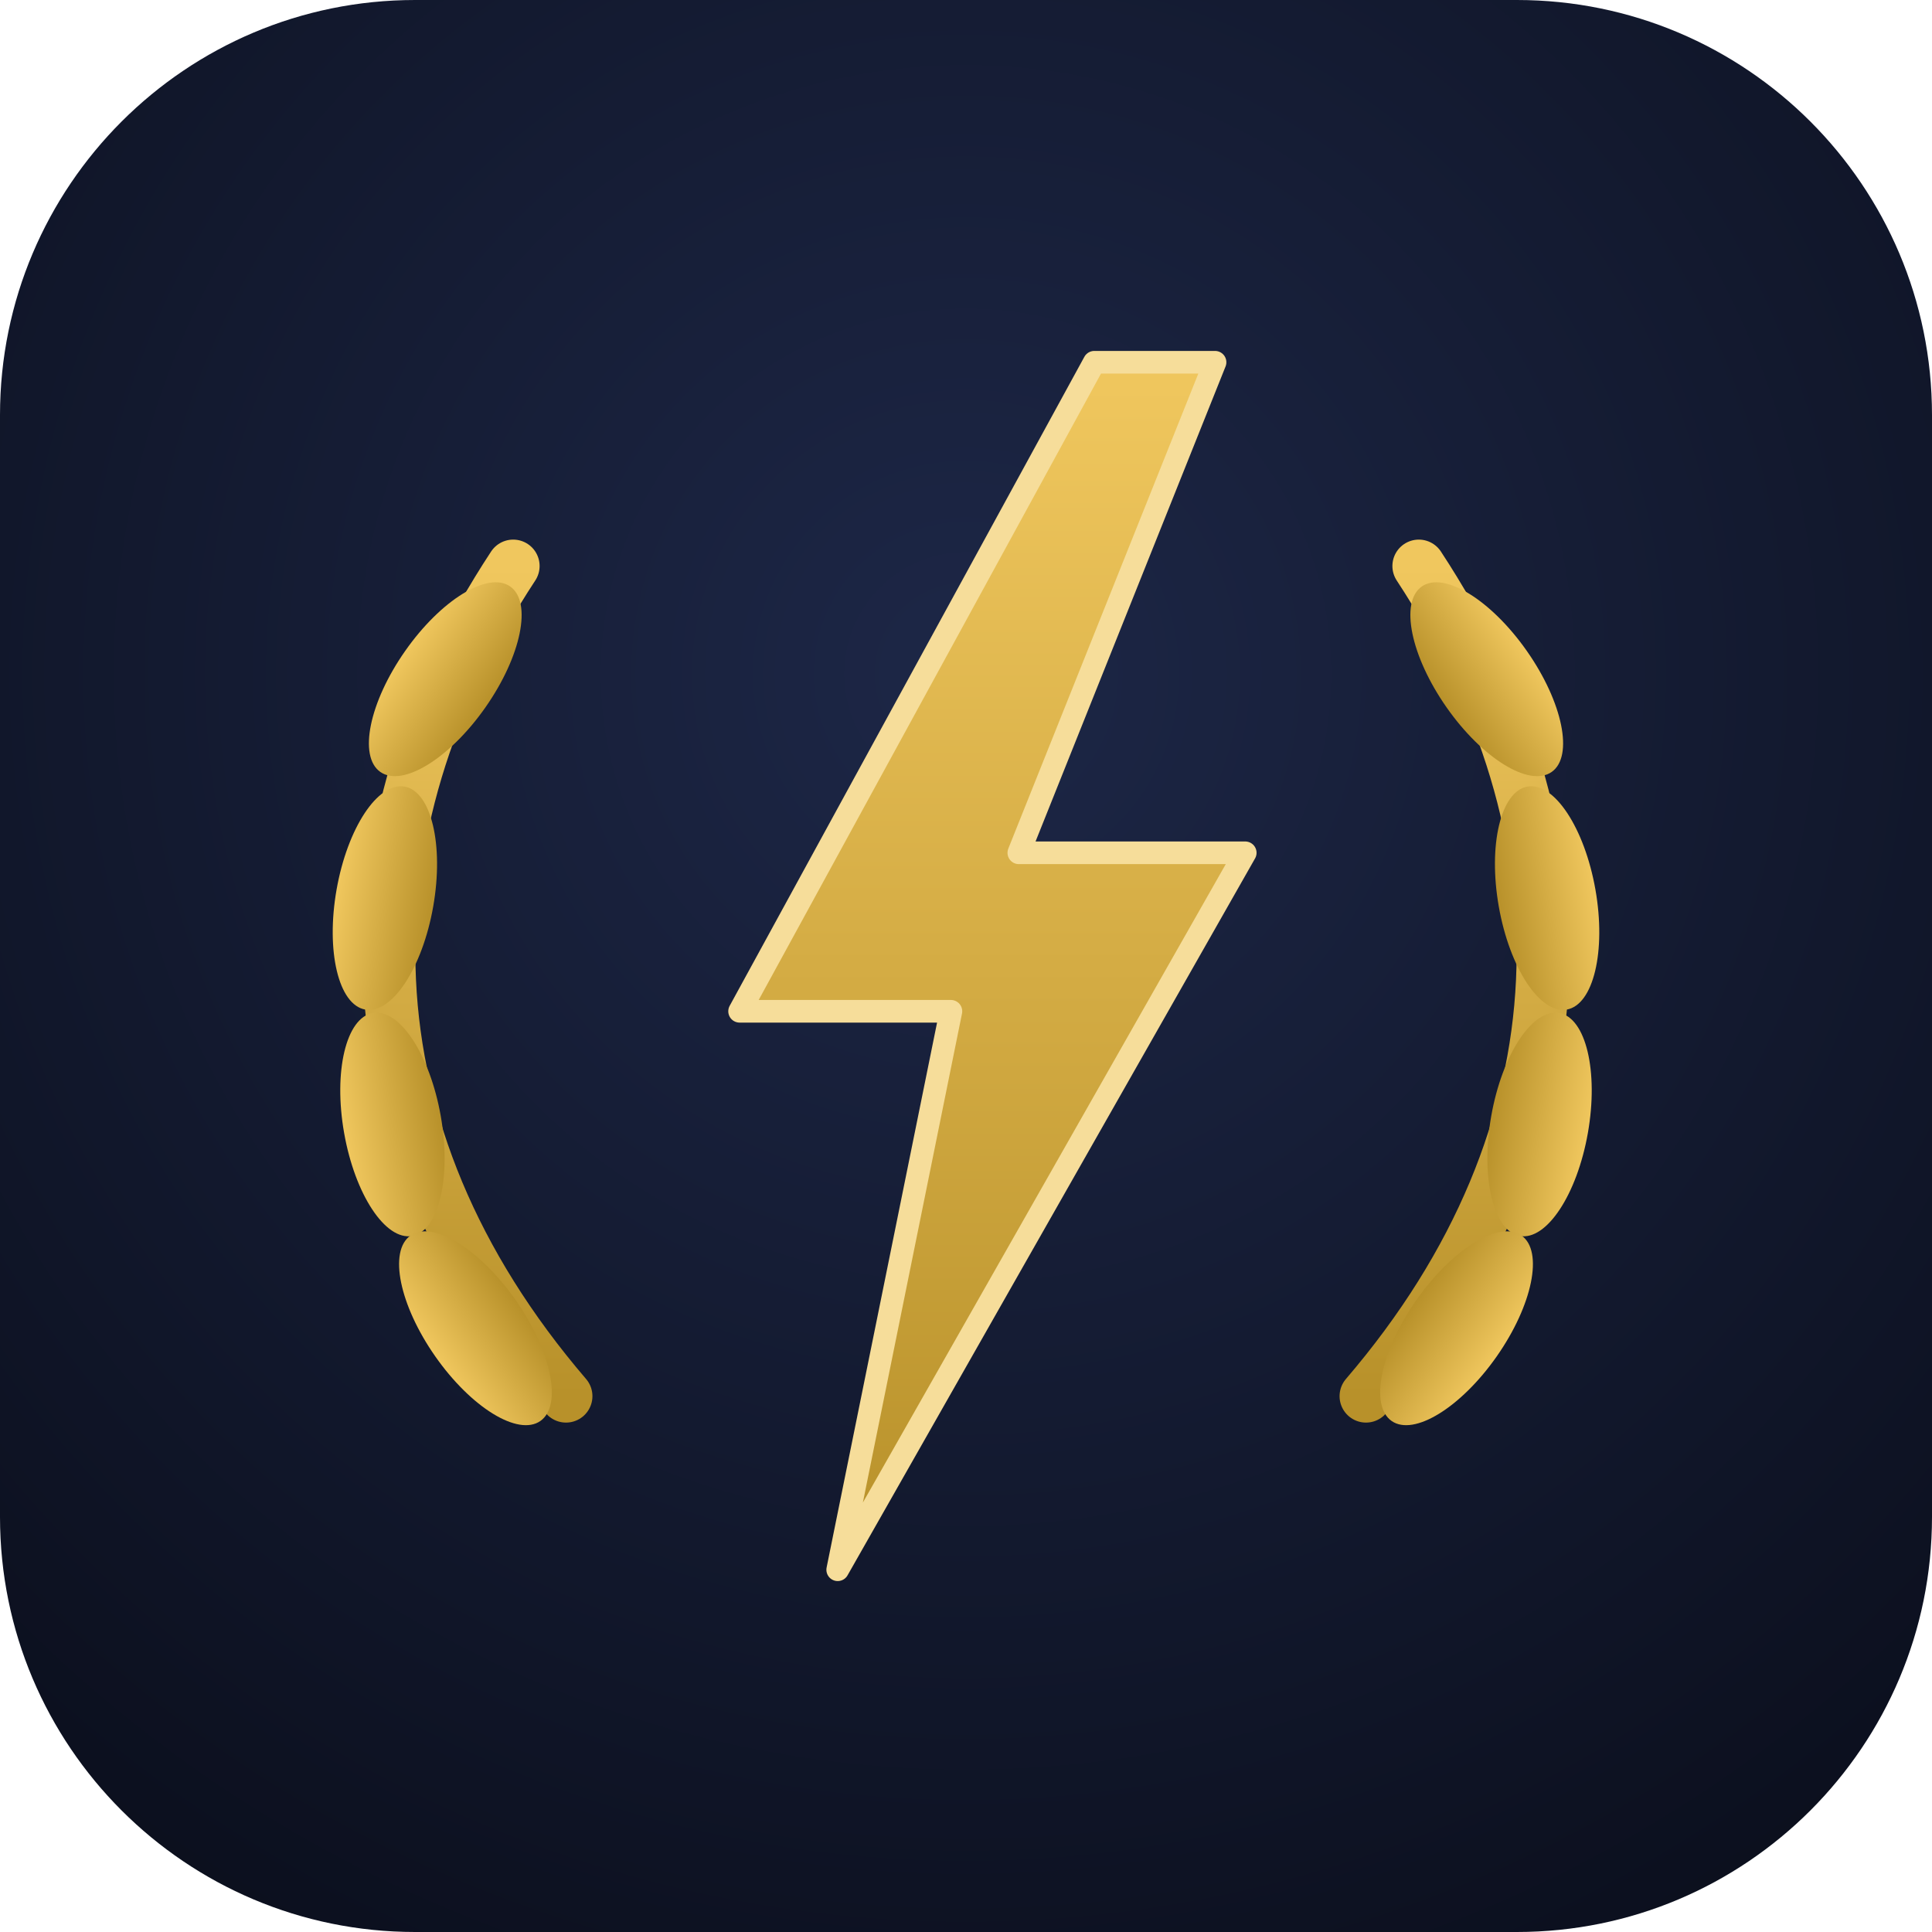
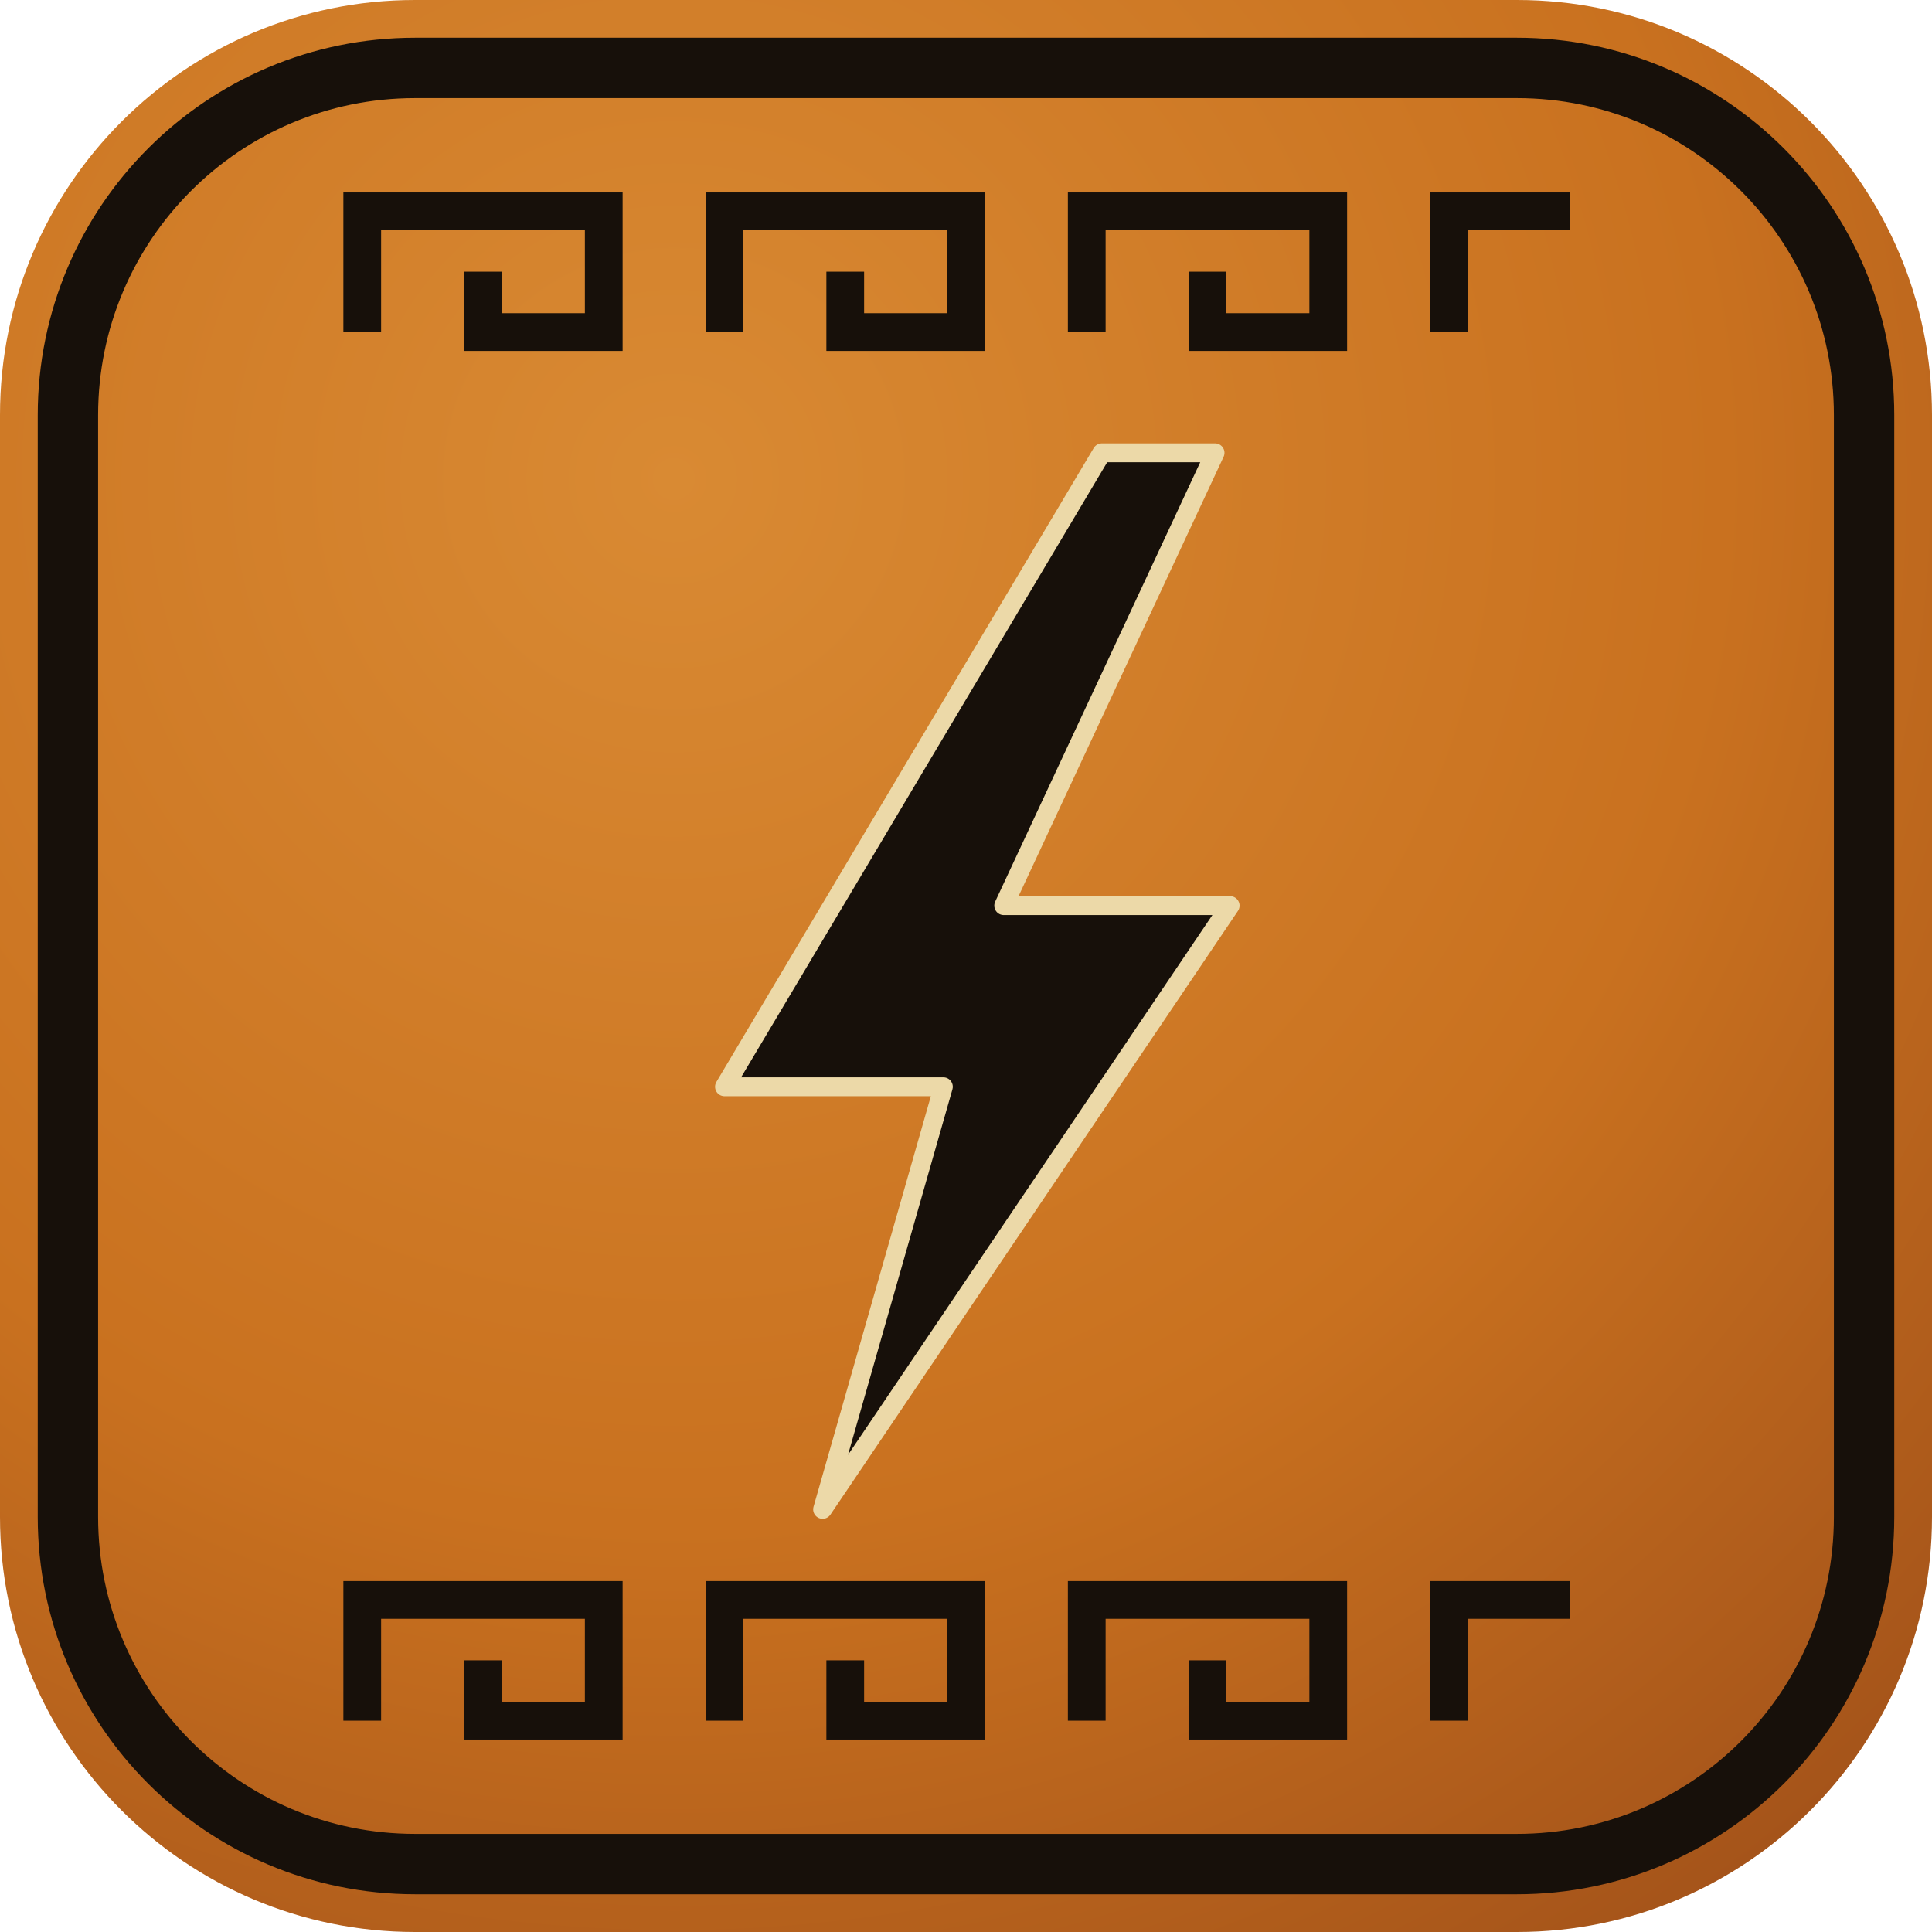
<svg xmlns="http://www.w3.org/2000/svg" viewBox="0 0 512 512">
  <defs>
-     <radialGradient id="bg" cx="50%" cy="35%" r="75%">
-       <stop offset="0%" stop-color="#1d2747" />
-       <stop offset="100%" stop-color="#0b0f1d" />
+     <radialGradient id="clay" cx="35%" cy="25%" r="90%">
+       <stop offset="0%" stop-color="#d98a33" />
+       <stop offset="60%" stop-color="#c9711f" />
+       <stop offset="100%" stop-color="#a5541a" />
    </radialGradient>
-     <linearGradient id="gold" x1="0" y1="0" x2="0" y2="1">
-       <stop offset="0%" stop-color="#f0c75e" />
-       <stop offset="100%" stop-color="#b8912a" />
-     </linearGradient>
  </defs>
-   <rect width="512" height="512" rx="110" fill="url(#bg)" />
-   <g fill="none" stroke="url(#gold)" stroke-width="14" stroke-linecap="round">
-     <path d="M136 150 C 90 220, 90 300, 150 370" />
-     <path d="M376 150 C 422 220, 422 300, 362 370" />
+   <rect width="512" height="512" rx="110" fill="url(#clay)" />
+   <rect x="18" y="18" width="476" height="476" rx="92" fill="none" stroke="#17100a" stroke-width="16" />
+   <g fill="none" stroke="#17100a" stroke-width="10">
+     <path d="M96 88 V56 H160 V88 H128 V72 M192 88 V56 H256 V88 H224 V72 M288 88 V56 H352 V88 H320 V72 M384 88 V56 H416" />
+     <path d="M96 456 V424 H160 V456 H128 V440 M192 456 V424 H256 V456 H224 V440 M288 456 V424 H352 V456 H320 V440 M384 456 V424 H416" />
  </g>
-   <g fill="url(#gold)">
-     <ellipse cx="118" cy="180" rx="30" ry="13" transform="rotate(-55 118 180)" />
-     <ellipse cx="102" cy="238" rx="30" ry="13" transform="rotate(-80 102 238)" />
-     <ellipse cx="104" cy="298" rx="30" ry="13" transform="rotate(-100 104 298)" />
-     <ellipse cx="126" cy="352" rx="30" ry="13" transform="rotate(-125 126 352)" />
-     <ellipse cx="394" cy="180" rx="30" ry="13" transform="rotate(55 394 180)" />
-     <ellipse cx="410" cy="238" rx="30" ry="13" transform="rotate(80 410 238)" />
-     <ellipse cx="408" cy="298" rx="30" ry="13" transform="rotate(100 408 298)" />
-     <ellipse cx="386" cy="352" rx="30" ry="13" transform="rotate(125 386 352)" />
-   </g>
-   <path d="M290 96 L196 268 L252 268 L222 416 L330 226 L270 226 L322 96 Z" fill="url(#gold)" stroke="#f6dd9a" stroke-width="6" stroke-linejoin="round" />
+   <path d="M292 120 L192 288 L250 288 L218 400 L326 240 L266 240 L322 120 Z" fill="#17100a" stroke="#ecd9a8" stroke-width="5" stroke-linejoin="round" />
</svg>
